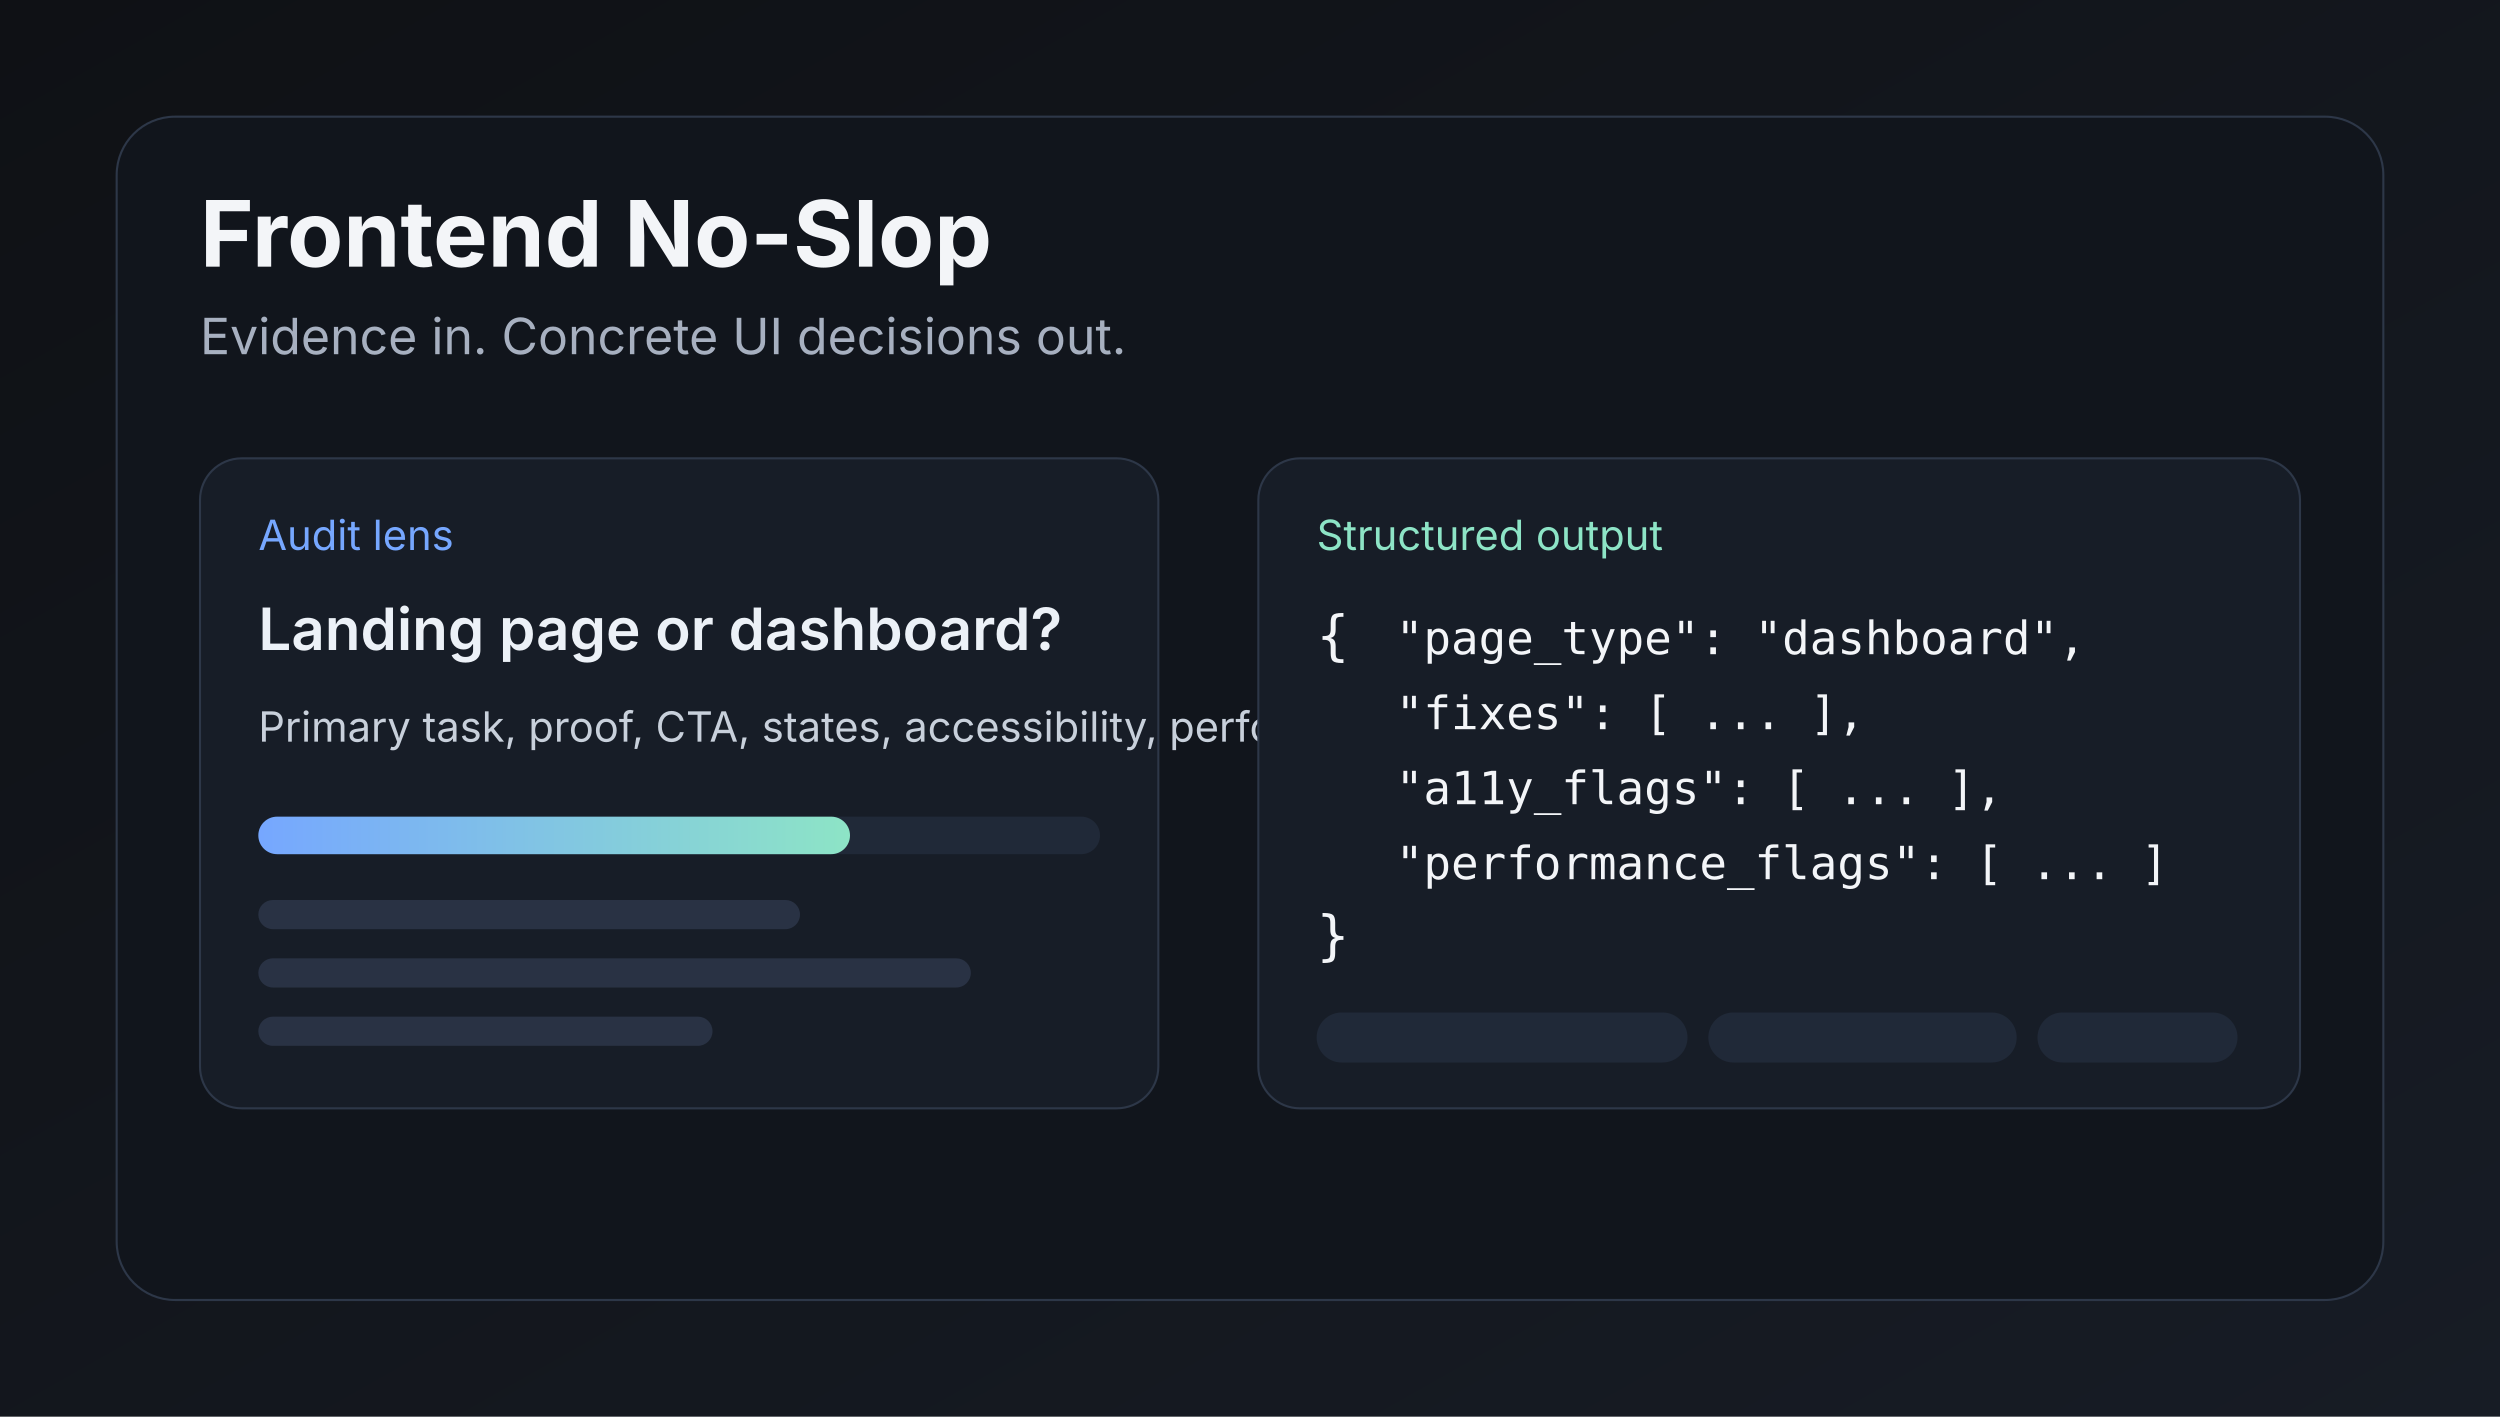
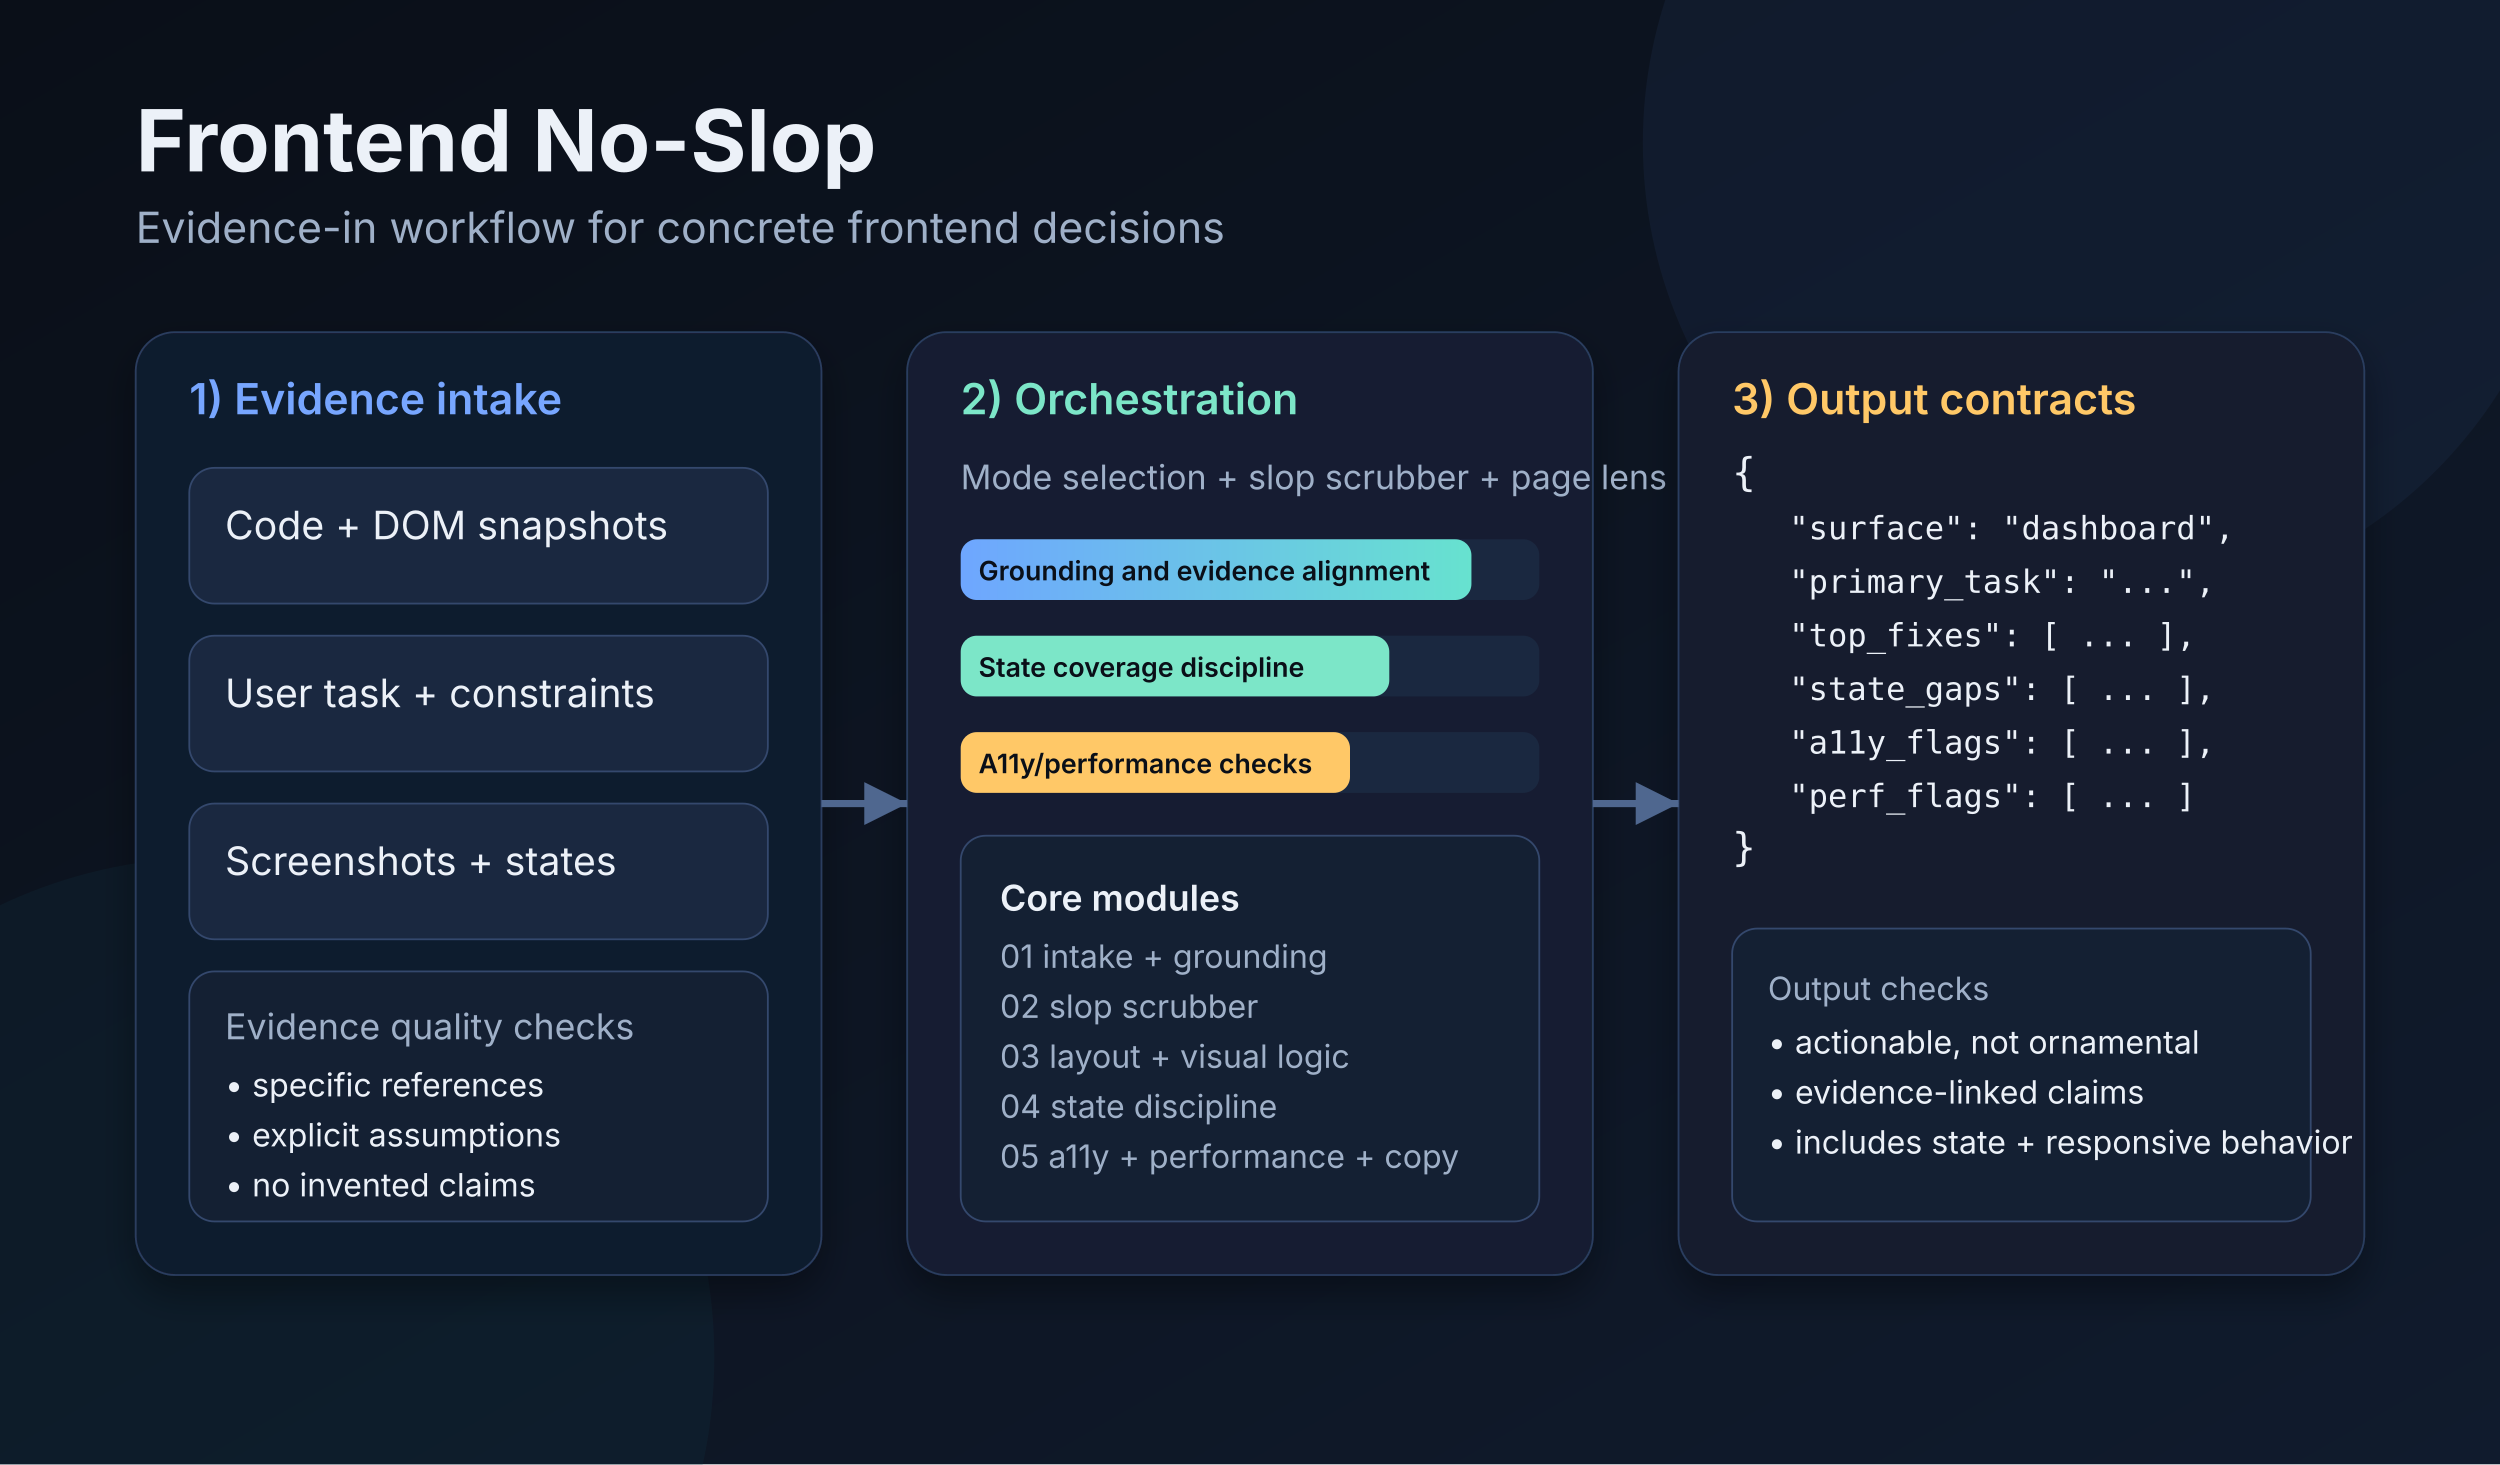
- <svg xmlns="http://www.w3.org/2000/svg" width="1200" height="680" viewBox="0 0 1200 680" role="img" aria-labelledby="title desc">
+ <svg xmlns="http://www.w3.org/2000/svg" width="1400" height="820" viewBox="0 0 1400 820" role="img" aria-labelledby="title desc">
  <defs>
    <linearGradient id="bg" x1="0" x2="1" y1="0" y2="1">
-       <stop offset="0%" stop-color="#0f1115" />
-       <stop offset="100%" stop-color="#171c25" />
+       <stop offset="0%" stop-color="#0a0f18" />
+       <stop offset="100%" stop-color="#101b2d" />
    </linearGradient>
-     <linearGradient id="accent" x1="0" x2="1">
-       <stop offset="0%" stop-color="#76a7ff" />
-       <stop offset="100%" stop-color="#8de4c6" />
+     <linearGradient id="blue" x1="0" x2="1">
+       <stop offset="0%" stop-color="#6ea6ff" />
+       <stop offset="100%" stop-color="#67e2cf" />
    </linearGradient>
+     <filter id="shadow" x="-20%" y="-20%" width="140%" height="140%">
+       <feDropShadow dx="0" dy="10" stdDeviation="10" flood-color="#000" flood-opacity="0.35" />
+     </filter>
  </defs>
-   <rect width="1200" height="680" fill="url(#bg)" />
-   <rect x="56" y="56" width="1088" height="568" rx="28" fill="#11151c" stroke="#2d3748" />
-   <text x="96" y="128" fill="#f3f5f8" font-size="44" font-family="Inter, Arial, sans-serif" font-weight="700">Frontend No-Slop</text>
-   <text x="96" y="170" fill="#a7b0c0" font-size="24" font-family="Inter, Arial, sans-serif">Evidence in. Concrete UI decisions out.</text>
-   <rect x="96" y="220" width="460" height="312" rx="20" fill="#171d27" stroke="#2d3748" />
-   <text x="124" y="264" fill="#76a7ff" font-size="20" font-family="Inter, Arial, sans-serif">Audit lens</text>
-   <text x="124" y="312" fill="#ecf1f7" font-size="28" font-family="Inter, Arial, sans-serif" font-weight="600">Landing page or dashboard?</text>
-   <text x="124" y="356" fill="#c8d0db" font-size="20" font-family="Inter, Arial, sans-serif">Primary task, proof, CTA, states, accessibility, performance.</text>
-   <rect x="124" y="392" width="404" height="18" rx="9" fill="#202938" />
-   <rect x="124" y="392" width="284" height="18" rx="9" fill="url(#accent)" />
-   <rect x="124" y="432" width="260" height="14" rx="7" fill="#293244" />
-   <rect x="124" y="460" width="342" height="14" rx="7" fill="#293244" />
-   <rect x="124" y="488" width="218" height="14" rx="7" fill="#293244" />
-   <rect x="604" y="220" width="500" height="312" rx="20" fill="#171d27" stroke="#2d3748" />
-   <text x="632" y="264" fill="#8de4c6" font-size="20" font-family="Inter, Arial, sans-serif">Structured output</text>
-   <text x="632" y="314" fill="#f3f5f8" font-size="26" font-family="monospace">{</text>
-   <text x="670" y="314" fill="#f3f5f8" font-size="22" font-family="monospace">"page_type": "dashboard",</text>
-   <text x="670" y="350" fill="#f3f5f8" font-size="22" font-family="monospace">"fixes": [ ... ],</text>
-   <text x="670" y="386" fill="#f3f5f8" font-size="22" font-family="monospace">"a11y_flags": [ ... ],</text>
-   <text x="670" y="422" fill="#f3f5f8" font-size="22" font-family="monospace">"performance_flags": [ ... ]</text>
-   <text x="632" y="458" fill="#f3f5f8" font-size="26" font-family="monospace">}</text>
-   <rect x="632" y="486" width="178" height="24" rx="12" fill="#202938" />
-   <rect x="820" y="486" width="148" height="24" rx="12" fill="#202938" />
-   <rect x="978" y="486" width="96" height="24" rx="12" fill="#202938" />
+   <rect width="1400" height="820" fill="url(#bg)" />
+   <circle cx="1180" cy="80" r="260" fill="#1e2f4e" opacity="0.28" />
+   <circle cx="120" cy="760" r="280" fill="#103948" opacity="0.2" />
+   <g font-family="Inter, Arial, sans-serif">
+     <text x="76" y="96" fill="#ecf1f8" font-size="48" font-weight="700">Frontend No-Slop</text>
+     <text x="76" y="136" fill="#9fb0c8" font-size="24">Evidence-in workflow for concrete frontend decisions</text>
+     <rect x="76" y="186" width="384" height="528" rx="22" fill="#111b2d" stroke="#2c3d5f" filter="url(#shadow)" />
+     <text x="106" y="232" fill="#77a6ff" font-size="24" font-weight="600">1) Evidence intake</text>
+     <rect x="106" y="262" width="324" height="76" rx="14" fill="#1a2840" stroke="#34486d" />
+     <text x="126" y="302" fill="#ecf1f8" font-size="22">Code + DOM snapshots</text>
+     <rect x="106" y="356" width="324" height="76" rx="14" fill="#1a2840" stroke="#34486d" />
+     <text x="126" y="396" fill="#ecf1f8" font-size="22">User task + constraints</text>
+     <rect x="106" y="450" width="324" height="76" rx="14" fill="#1a2840" stroke="#34486d" />
+     <text x="126" y="490" fill="#ecf1f8" font-size="22">Screenshots + states</text>
+     <rect x="106" y="544" width="324" height="140" rx="14" fill="#142033" stroke="#34486d" />
+     <text x="126" y="582" fill="#9fb0c8" font-size="20">Evidence quality checks</text>
+     <text x="126" y="614" fill="#ecf1f8" font-size="18">• specific references</text>
+     <text x="126" y="642" fill="#ecf1f8" font-size="18">• explicit assumptions</text>
+     <text x="126" y="670" fill="#ecf1f8" font-size="18">• no invented claims</text>
+     <rect x="508" y="186" width="384" height="528" rx="22" fill="#121f31" stroke="#2c3d5f" filter="url(#shadow)" />
+     <text x="538" y="232" fill="#7ce6c8" font-size="24" font-weight="600">2) Orchestration</text>
+     <text x="538" y="274" fill="#9fb0c8" font-size="19">Mode selection + slop scrubber + page lens</text>
+     <rect x="538" y="302" width="324" height="34" rx="9" fill="#1a2840" />
+     <rect x="538" y="302" width="286" height="34" rx="9" fill="url(#blue)" />
+     <text x="548" y="325" fill="#0a0f18" font-size="15" font-weight="600">Grounding and evidence alignment</text>
+     <rect x="538" y="356" width="324" height="34" rx="9" fill="#1a2840" />
+     <rect x="538" y="356" width="240" height="34" rx="9" fill="#7ce6c8" />
+     <text x="548" y="379" fill="#0a0f18" font-size="15" font-weight="600">State coverage discipline</text>
+     <rect x="538" y="410" width="324" height="34" rx="9" fill="#1a2840" />
+     <rect x="538" y="410" width="218" height="34" rx="9" fill="#ffc867" />
+     <text x="548" y="433" fill="#0a0f18" font-size="15" font-weight="600">A11y/performance checks</text>
+     <rect x="538" y="468" width="324" height="216" rx="14" fill="#142033" stroke="#34486d" />
+     <text x="560" y="510" fill="#ecf1f8" font-size="20" font-weight="600">Core modules</text>
+     <text x="560" y="542" fill="#9fb0c8" font-size="18">01 intake + grounding</text>
+     <text x="560" y="570" fill="#9fb0c8" font-size="18">02 slop scrubber</text>
+     <text x="560" y="598" fill="#9fb0c8" font-size="18">03 layout + visual logic</text>
+     <text x="560" y="626" fill="#9fb0c8" font-size="18">04 state discipline</text>
+     <text x="560" y="654" fill="#9fb0c8" font-size="18">05 a11y + performance + copy</text>
+     <rect x="940" y="186" width="384" height="528" rx="22" fill="#121d2d" stroke="#2c3d5f" filter="url(#shadow)" />
+     <text x="970" y="232" fill="#ffc867" font-size="24" font-weight="600">3) Output contracts</text>
+     <text x="970" y="272" fill="#ecf1f8" font-size="22" font-family="ui-monospace, Menlo, monospace">{</text>
+     <text x="1002" y="302" fill="#ecf1f8" font-size="18" font-family="ui-monospace, Menlo, monospace">"surface": "dashboard",</text>
+     <text x="1002" y="332" fill="#ecf1f8" font-size="18" font-family="ui-monospace, Menlo, monospace">"primary_task": "...",</text>
+     <text x="1002" y="362" fill="#ecf1f8" font-size="18" font-family="ui-monospace, Menlo, monospace">"top_fixes": [ ... ],</text>
+     <text x="1002" y="392" fill="#ecf1f8" font-size="18" font-family="ui-monospace, Menlo, monospace">"state_gaps": [ ... ],</text>
+     <text x="1002" y="422" fill="#ecf1f8" font-size="18" font-family="ui-monospace, Menlo, monospace">"a11y_flags": [ ... ],</text>
+     <text x="1002" y="452" fill="#ecf1f8" font-size="18" font-family="ui-monospace, Menlo, monospace">"perf_flags": [ ... ]</text>
+     <text x="970" y="482" fill="#ecf1f8" font-size="22" font-family="ui-monospace, Menlo, monospace">}</text>
+     <rect x="970" y="520" width="324" height="164" rx="14" fill="#142033" stroke="#34486d" />
+     <text x="990" y="560" fill="#9fb0c8" font-size="18">Output checks</text>
+     <text x="990" y="590" fill="#ecf1f8" font-size="18">• actionable, not ornamental</text>
+     <text x="990" y="618" fill="#ecf1f8" font-size="18">• evidence-linked claims</text>
+     <text x="990" y="646" fill="#ecf1f8" font-size="18">• includes state + responsive behavior</text>
+     <path d="M460 450H508" stroke="#4f678f" stroke-width="4" marker-end="url(#arrow)" />
+     <path d="M892 450H940" stroke="#4f678f" stroke-width="4" marker-end="url(#arrow)" />
+   </g>
+   <defs>
+     <marker id="arrow" markerWidth="8" markerHeight="8" refX="6" refY="3" orient="auto" markerUnits="strokeWidth">
+       <path d="M0,0 L0,6 L6,3 z" fill="#4f678f" />
+     </marker>
+   </defs>
</svg>
